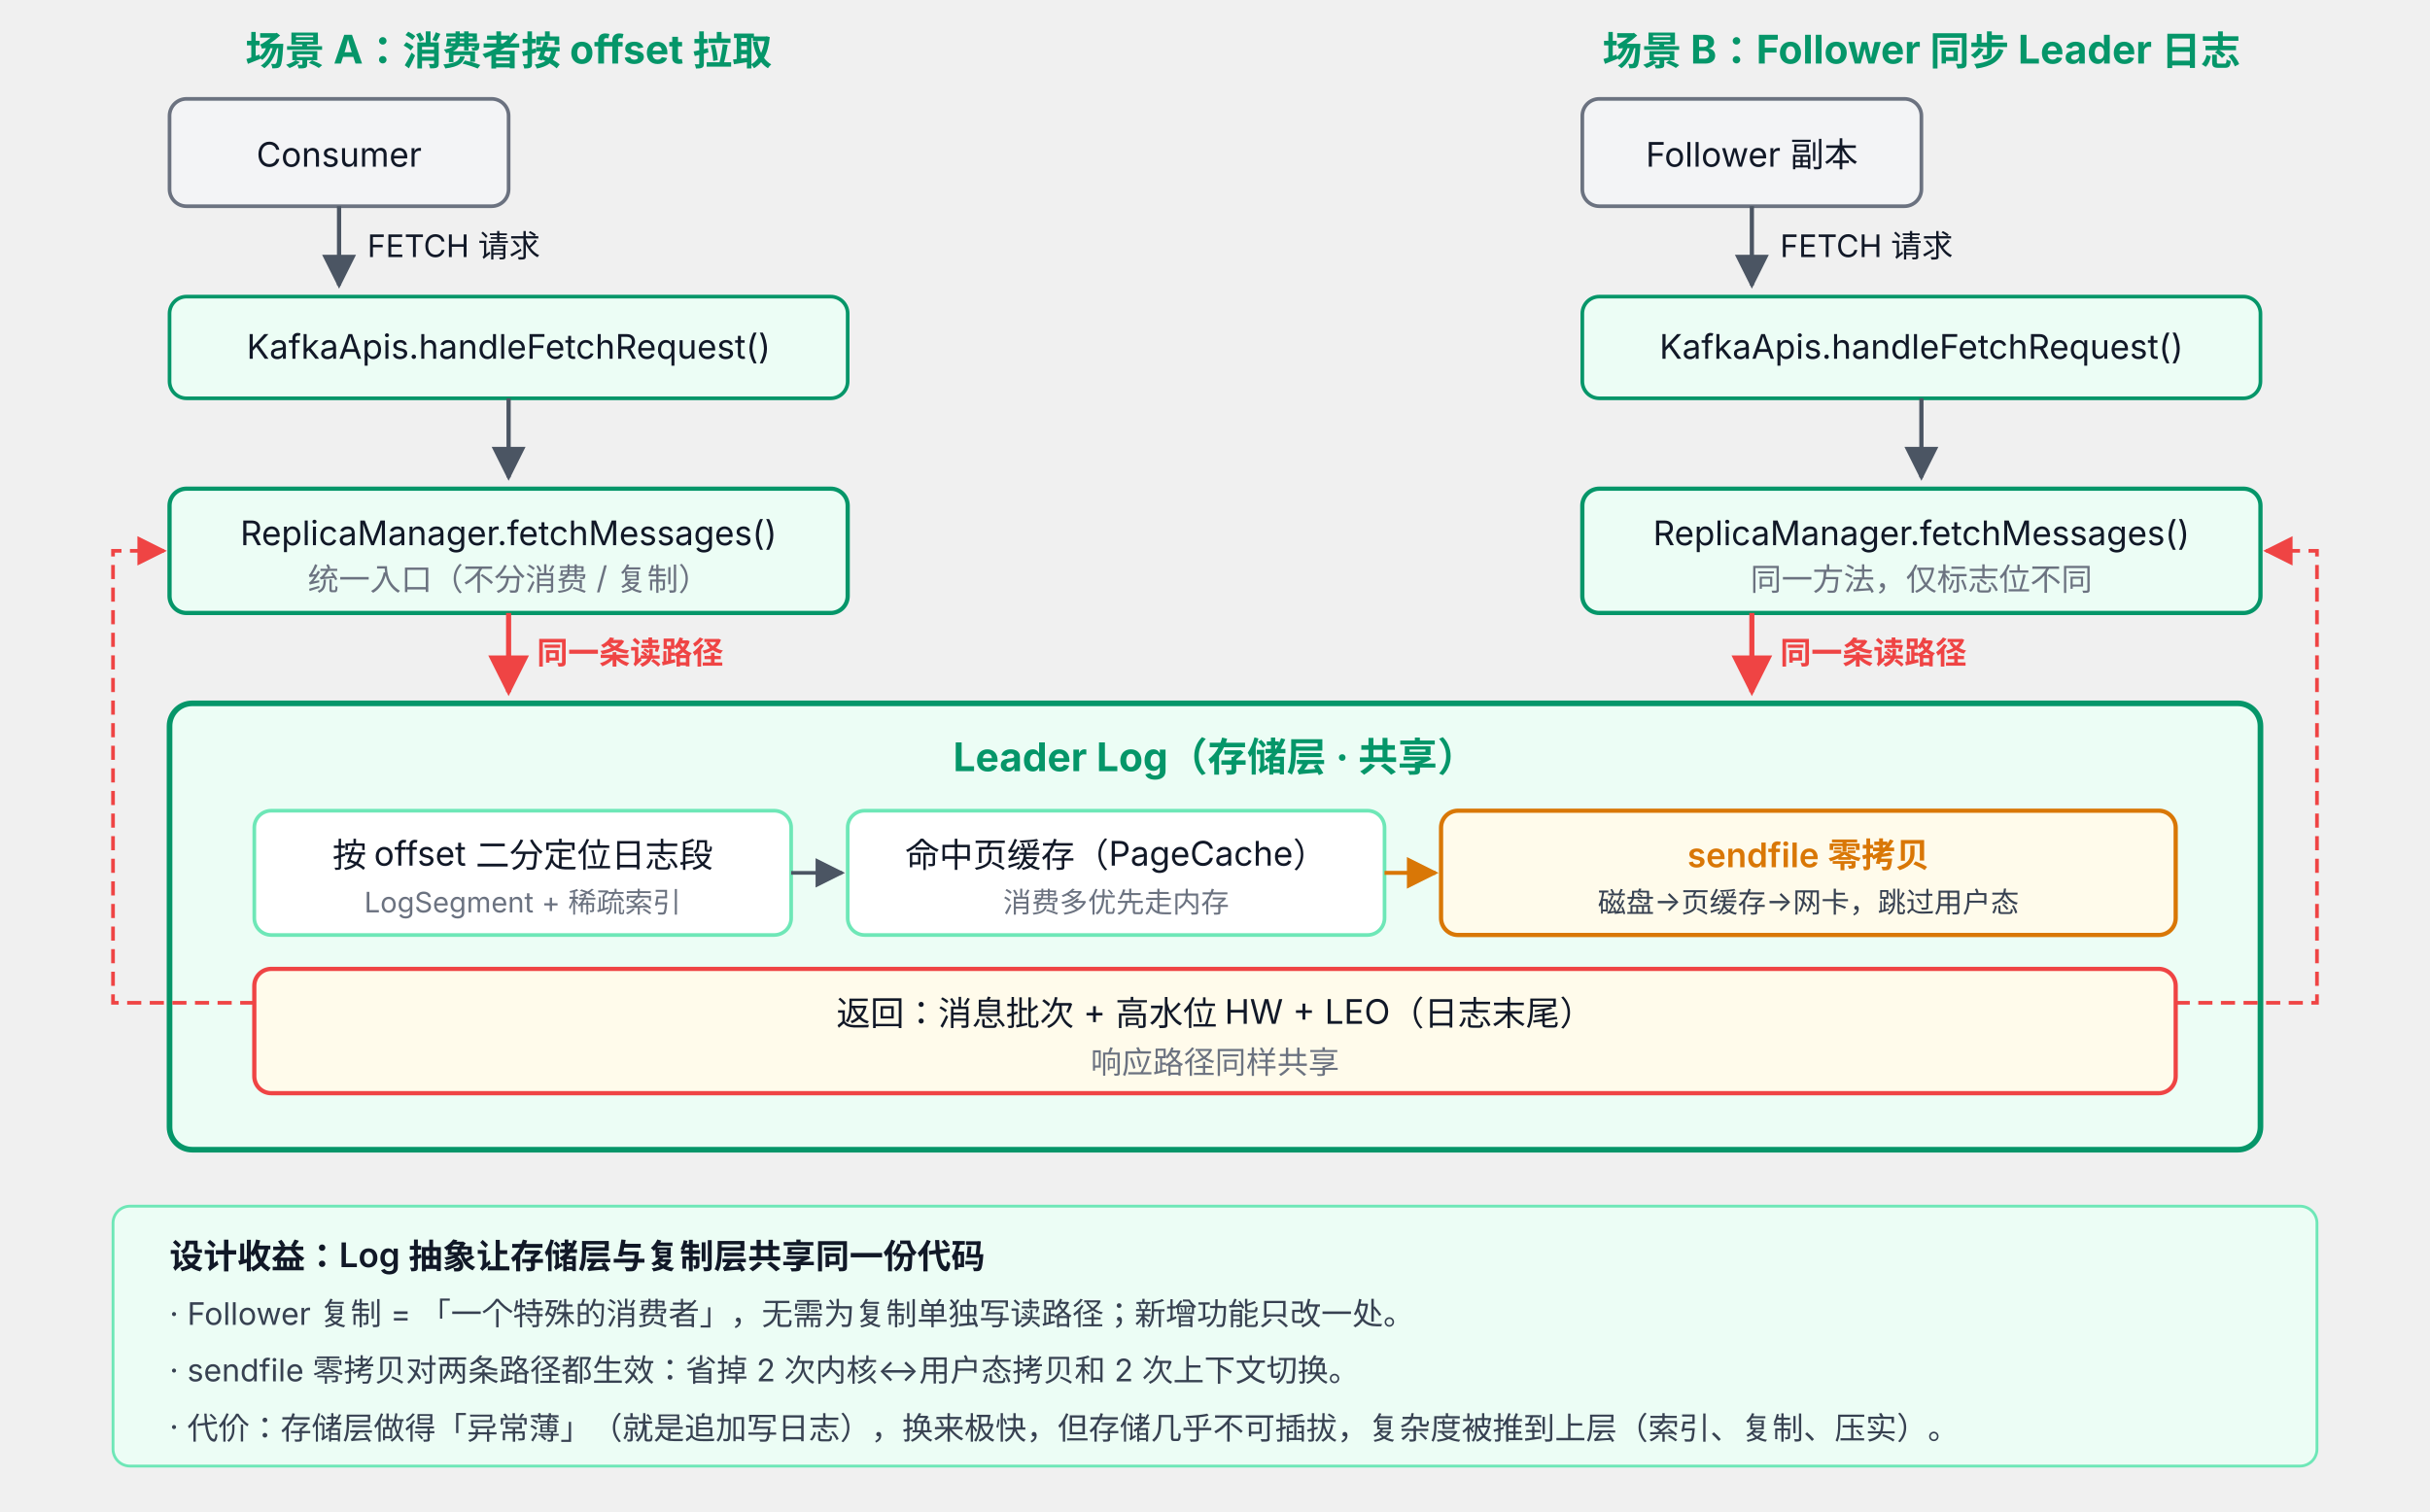
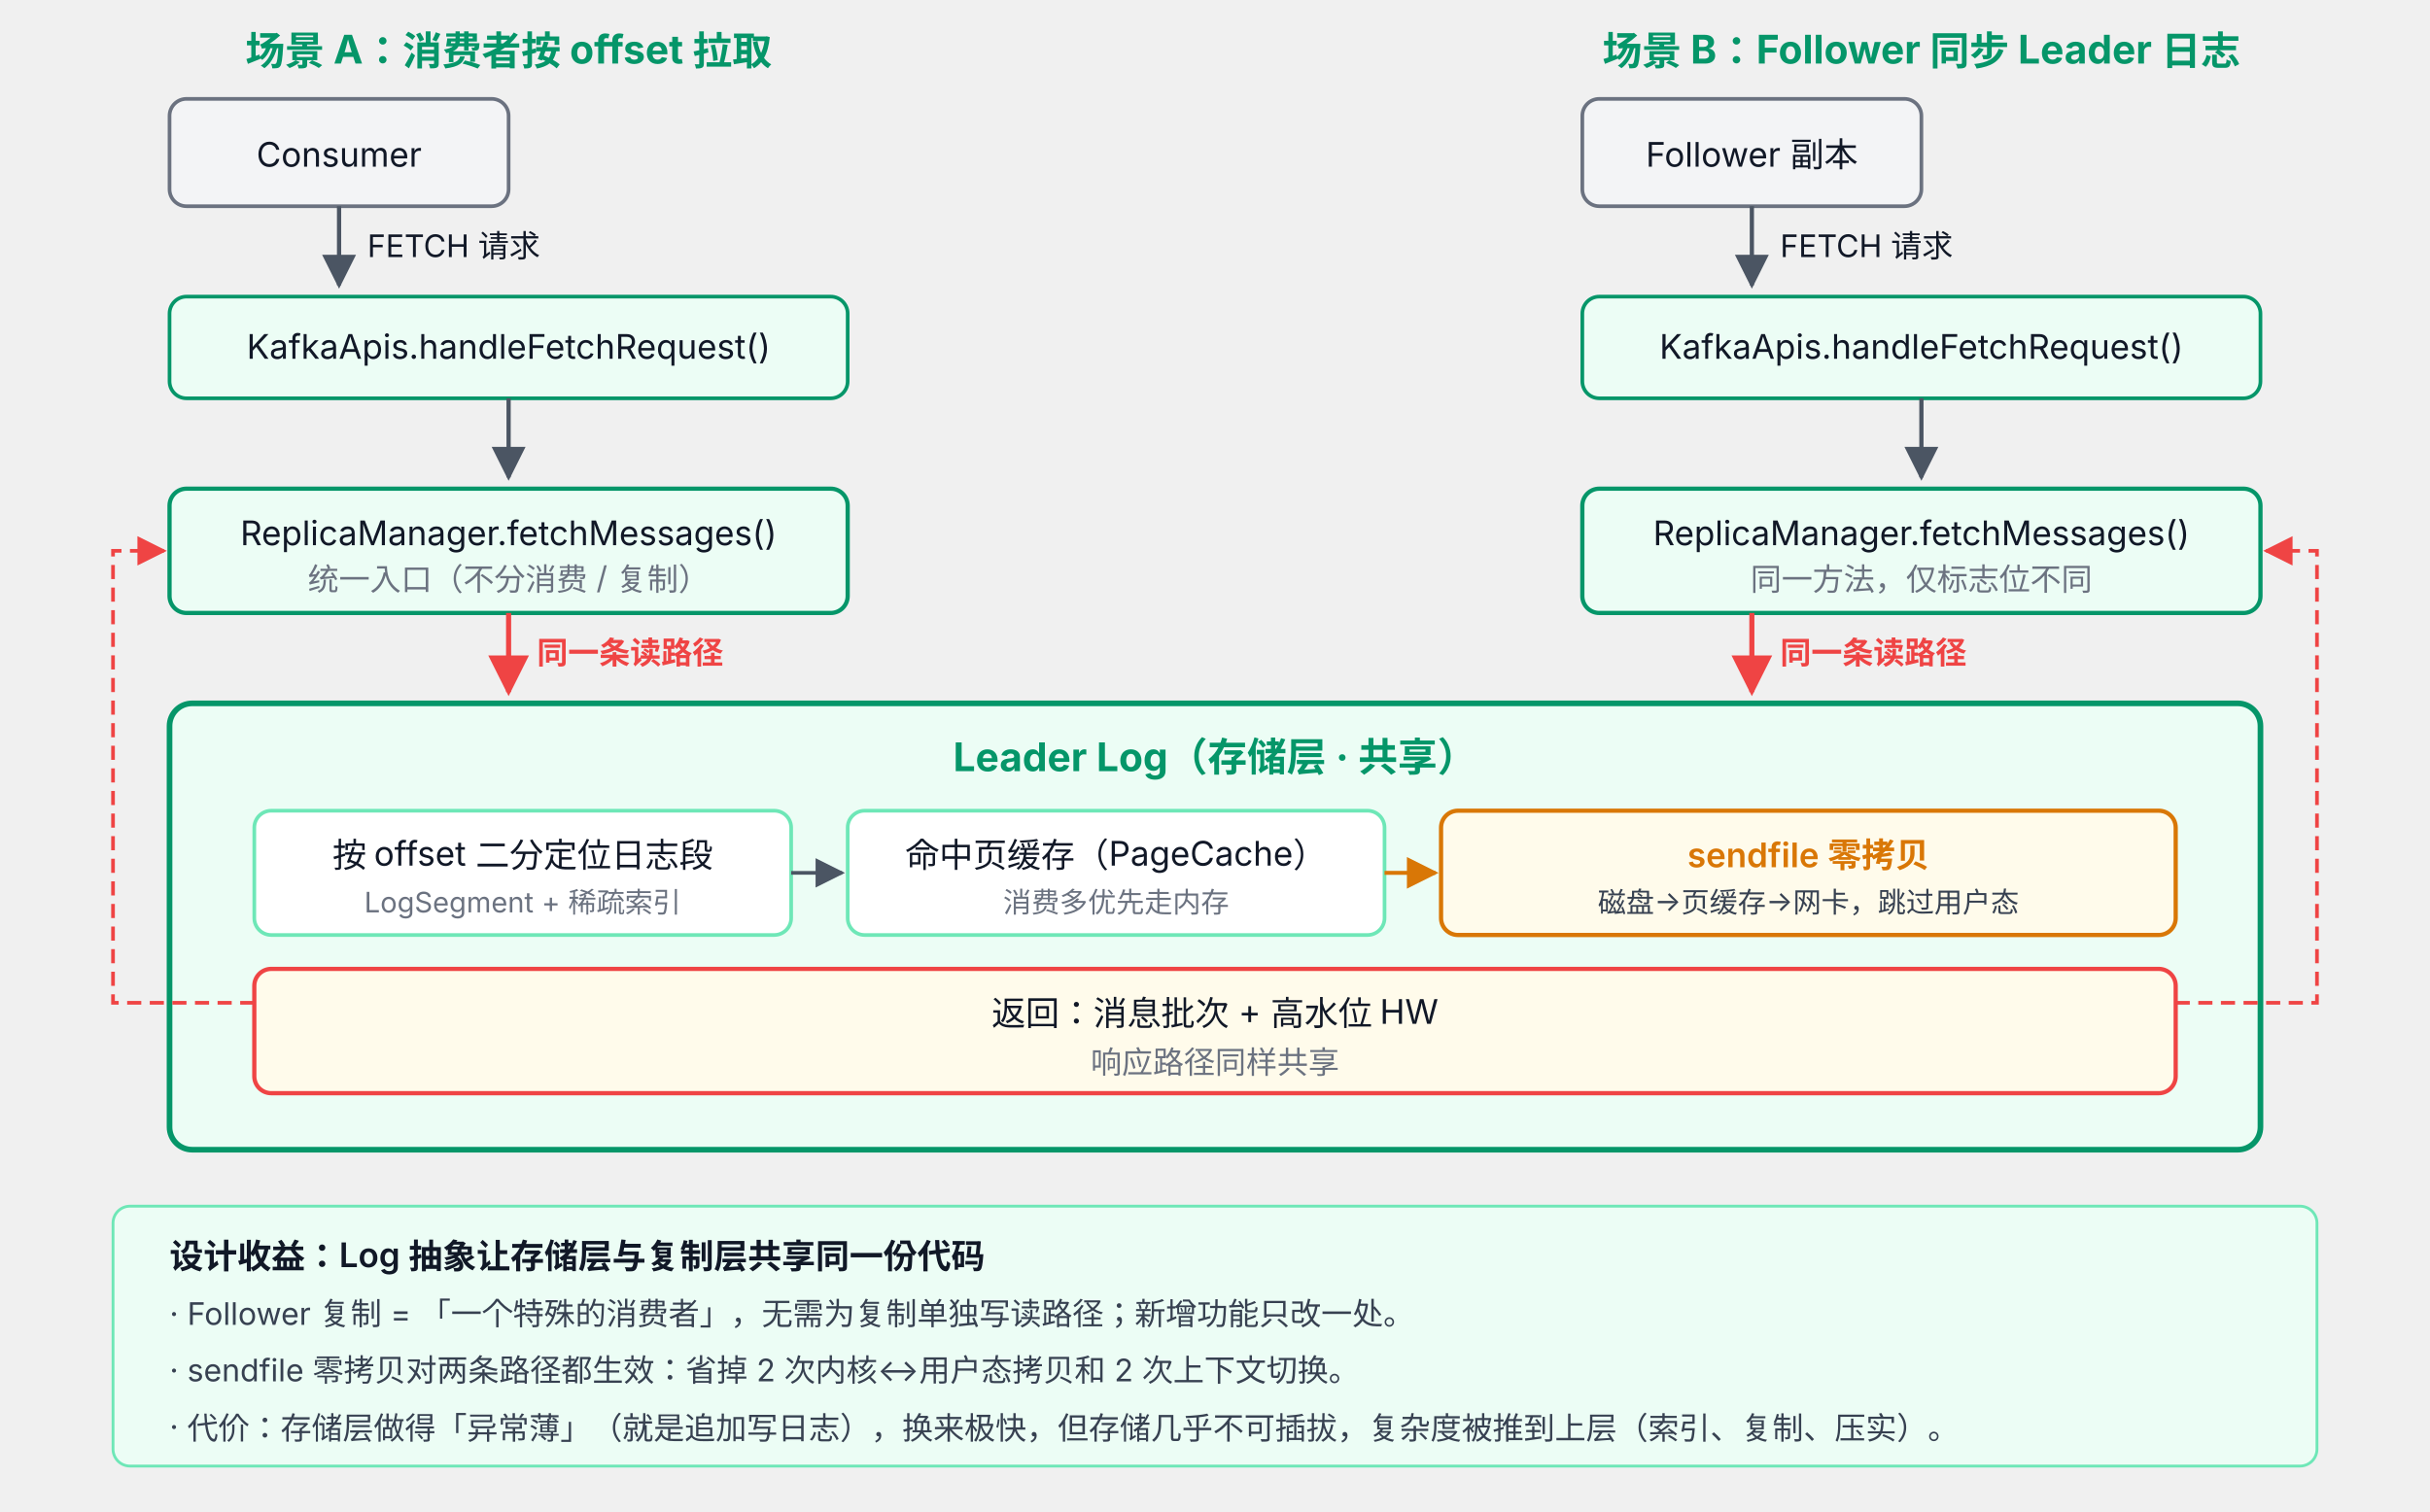
<svg xmlns="http://www.w3.org/2000/svg" viewBox="0 65 860 535" font-family="system-ui, -apple-system, 'PingFang SC', 'Microsoft YaHei', sans-serif">
  <defs>
    <marker id="arr47" viewBox="0 0 10 10" refX="9" refY="5" markerWidth="8" markerHeight="8" orient="auto">
      <path d="M0,0 L10,5 L0,10 z" fill="#4B5563" />
    </marker>
    <marker id="arr47a" viewBox="0 0 10 10" refX="9" refY="5" markerWidth="8" markerHeight="8" orient="auto">
      <path d="M0,0 L10,5 L0,10 z" fill="#D97706" />
    </marker>
    <marker id="arr47r" viewBox="0 0 10 10" refX="9" refY="5" markerWidth="8" markerHeight="8" orient="auto">
      <path d="M0,0 L10,5 L0,10 z" fill="#EF4444" />
    </marker>
  </defs>
  <text x="180" y="88" text-anchor="middle" font-size="14" font-weight="700" fill="#059669">场景 A：消费者按 offset 拉取</text>
  <rect x="60" y="100" width="120" height="38" rx="6" fill="#F3F4F6" stroke="#6B7280" stroke-width="1.3" />
  <text x="120" y="124" text-anchor="middle" font-size="12" fill="#111827">Consumer</text>
  <line x1="120" y1="138" x2="120" y2="166" stroke="#4B5563" stroke-width="1.5" marker-end="url(#arr47)" />
  <text x="130" y="156" font-size="11" fill="#111827">FETCH 请求</text>
  <rect x="60" y="170" width="240" height="36" rx="6" fill="#ECFDF5" stroke="#059669" stroke-width="1.3" />
  <text x="180" y="192" text-anchor="middle" font-size="12" fill="#111827">KafkaApis.handleFetchRequest()</text>
  <line x1="180" y1="206" x2="180" y2="234" stroke="#4B5563" stroke-width="1.5" marker-end="url(#arr47)" />
  <rect x="60" y="238" width="240" height="44" rx="6" fill="#ECFDF5" stroke="#059669" stroke-width="1.5" />
  <text x="180" y="258" text-anchor="middle" font-size="12" fill="#111827">ReplicaManager.fetchMessages()</text>
  <text x="180" y="274" text-anchor="middle" font-size="11" fill="#6B7280">统一入口（不分消费 / 复制）</text>
  <line x1="180" y1="282" x2="180" y2="310" stroke="#EF4444" stroke-width="1.8" marker-end="url(#arr47r)" />
  <text x="190" y="300" font-size="11" fill="#EF4444" font-weight="600">同一条读路径</text>
  <text x="680" y="88" text-anchor="middle" font-size="14" font-weight="700" fill="#059669">场景 B：Follower 同步 Leader 日志</text>
  <rect x="560" y="100" width="120" height="38" rx="6" fill="#F3F4F6" stroke="#6B7280" stroke-width="1.3" />
  <text x="620" y="124" text-anchor="middle" font-size="12" fill="#111827">Follower 副本</text>
  <line x1="620" y1="138" x2="620" y2="166" stroke="#4B5563" stroke-width="1.5" marker-end="url(#arr47)" />
  <text x="630" y="156" font-size="11" fill="#111827">FETCH 请求</text>
  <rect x="560" y="170" width="240" height="36" rx="6" fill="#ECFDF5" stroke="#059669" stroke-width="1.3" />
  <text x="680" y="192" text-anchor="middle" font-size="12" fill="#111827">KafkaApis.handleFetchRequest()</text>
  <line x1="680" y1="206" x2="680" y2="234" stroke="#4B5563" stroke-width="1.5" marker-end="url(#arr47)" />
  <rect x="560" y="238" width="240" height="44" rx="6" fill="#ECFDF5" stroke="#059669" stroke-width="1.5" />
  <text x="680" y="258" text-anchor="middle" font-size="12" fill="#111827">ReplicaManager.fetchMessages()</text>
  <text x="680" y="274" text-anchor="middle" font-size="11" fill="#6B7280">同一方法，仅标志位不同</text>
  <line x1="620" y1="282" x2="620" y2="310" stroke="#EF4444" stroke-width="1.8" marker-end="url(#arr47r)" />
  <text x="630" y="300" font-size="11" fill="#EF4444" font-weight="600">同一条读路径</text>
  <rect x="60" y="314" width="740" height="158" rx="8" fill="#ECFDF5" stroke="#059669" stroke-width="2" />
  <text x="430" y="338" text-anchor="middle" font-size="14" font-weight="700" fill="#059669">Leader Log（存储层 · 共享）</text>
  <rect x="90" y="352" width="190" height="44" rx="6" fill="#FFFFFF" stroke="#6EE7B7" stroke-width="1.3" />
  <text x="185" y="372" text-anchor="middle" font-size="12" fill="#111827">按 offset 二分定位日志段</text>
  <text x="185" y="388" text-anchor="middle" font-size="10" fill="#6B7280">LogSegment + 稀疏索引</text>
  <rect x="300" y="352" width="190" height="44" rx="6" fill="#FFFFFF" stroke="#6EE7B7" stroke-width="1.3" />
  <text x="395" y="372" text-anchor="middle" font-size="12" fill="#111827">命中页缓存（PageCache）</text>
  <text x="395" y="388" text-anchor="middle" font-size="10" fill="#6B7280">消费多优先走内存</text>
  <rect x="510" y="352" width="260" height="44" rx="6" fill="#FFFBEB" stroke="#D97706" stroke-width="1.5" />
  <text x="640" y="372" text-anchor="middle" font-size="12" font-weight="600" fill="#D97706">sendfile 零拷贝</text>
  <text x="640" y="388" text-anchor="middle" font-size="10" fill="#374151">磁盘→页缓存→网卡，跳过用户态</text>
  <line x1="280" y1="374" x2="298" y2="374" stroke="#4B5563" stroke-width="1.3" marker-end="url(#arr47)" />
  <line x1="490" y1="374" x2="508" y2="374" stroke="#D97706" stroke-width="1.4" marker-end="url(#arr47a)" />
  <rect x="90" y="408" width="680" height="44" rx="6" fill="#FFFBEB" stroke="#EF4444" stroke-width="1.5" />
-   <text x="430" y="428" text-anchor="middle" font-size="12" fill="#111827">返回：消息批次 + 高水位 HW + LEO（日志末尾）</text>
+   <text x="430" y="428" text-anchor="middle" font-size="12" fill="#111827">返回：消息批次 + 高水位 HW</text>
  <text x="430" y="445" text-anchor="middle" font-size="11" fill="#6B7280">响应路径同样共享</text>
  <path d="M 90 420 L 40 420 L 40 260 L 58 260" fill="none" stroke="#EF4444" stroke-width="1.3" stroke-dasharray="5 3" marker-end="url(#arr47r)" />
  <path d="M 770 420 L 820 420 L 820 260 L 802 260" fill="none" stroke="#EF4444" stroke-width="1.3" stroke-dasharray="5 3" marker-end="url(#arr47r)" />
  <rect x="40" y="492" width="780" height="92" rx="6" fill="#ECFDF5" stroke="#6EE7B7" stroke-width="1" />
  <text x="60" y="514" font-size="12" font-weight="600" fill="#111827">设计收益：Log 抽象让存储层与复制层共享同一份代码</text>
  <text x="60" y="534" font-size="11" fill="#374151">· Follower 复制 = 「一个特殊的消费者」，无需为复制单独写读路径；新增功能只改一处。</text>
  <text x="60" y="554" font-size="11" fill="#374151">· sendfile 零拷贝对两条路径都生效：省掉 2 次内核↔用户态拷贝和 2 次上下文切换。</text>
  <text x="60" y="574" font-size="11" fill="#374151">· 代价：存储层做得「异常薄」（就是追加写日志），换来极快，但存储几乎不可插拔，复杂度被推到上层（索引、复制、压实）。</text>
</svg>
